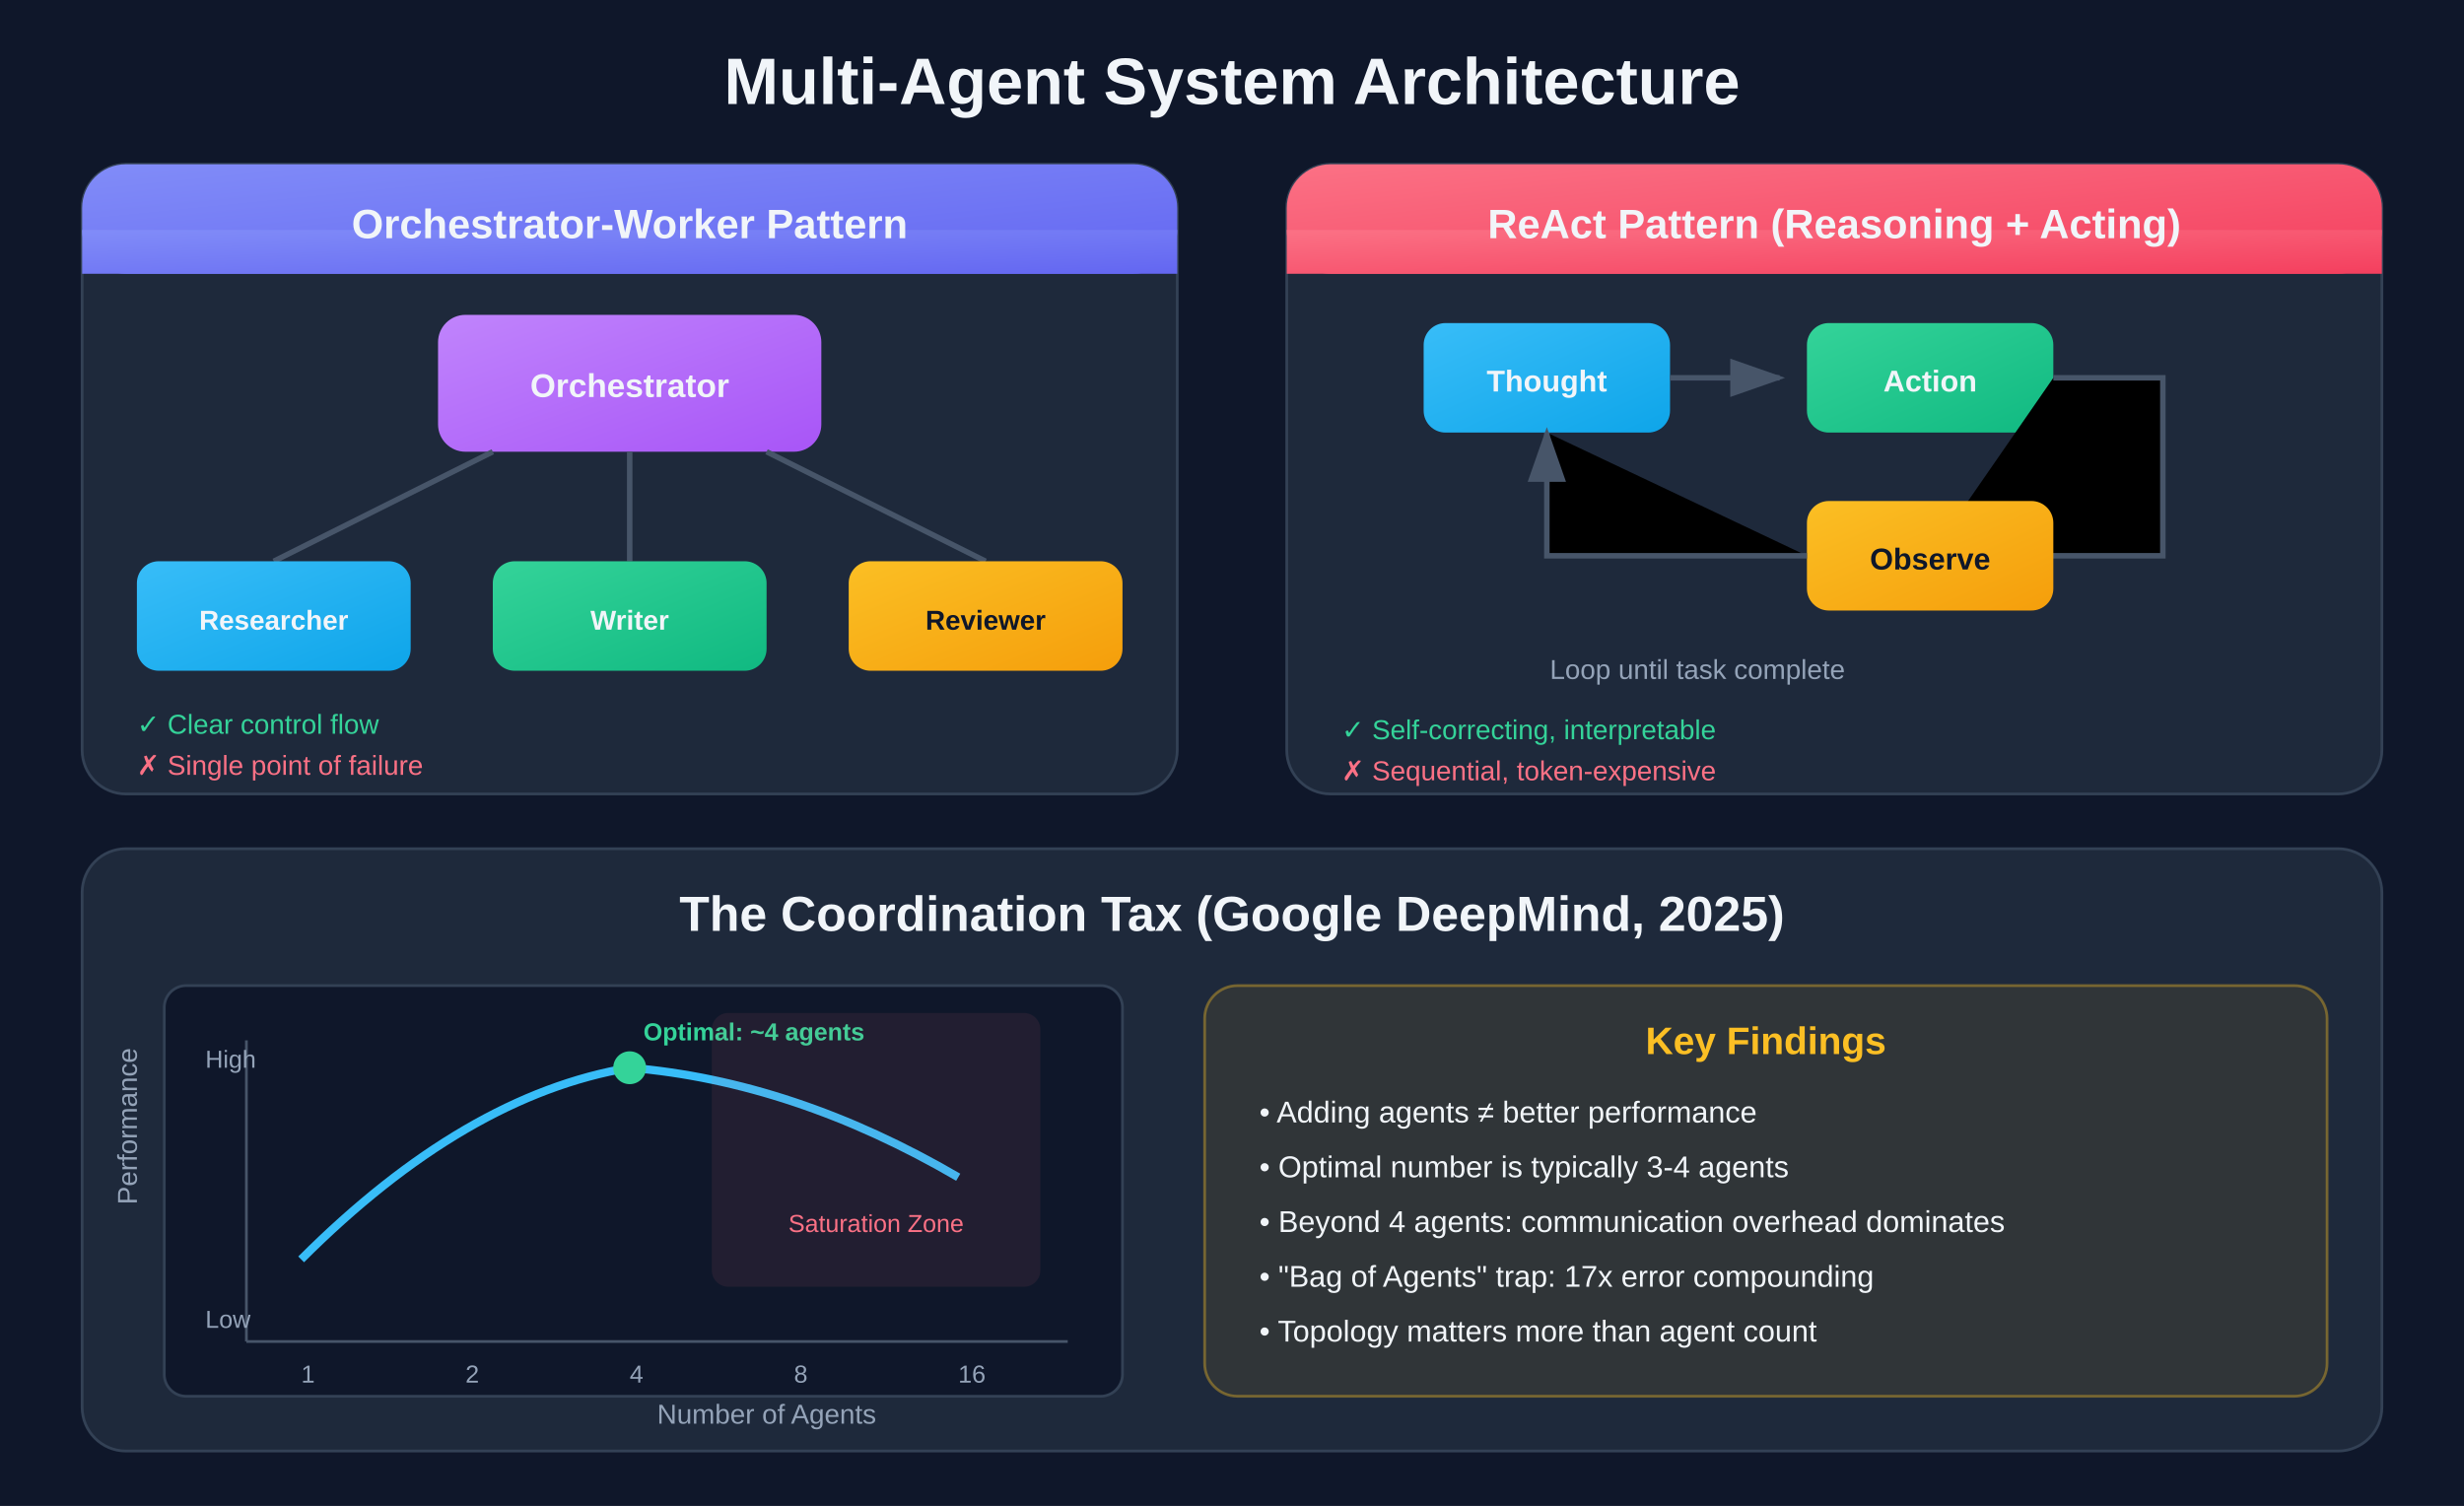
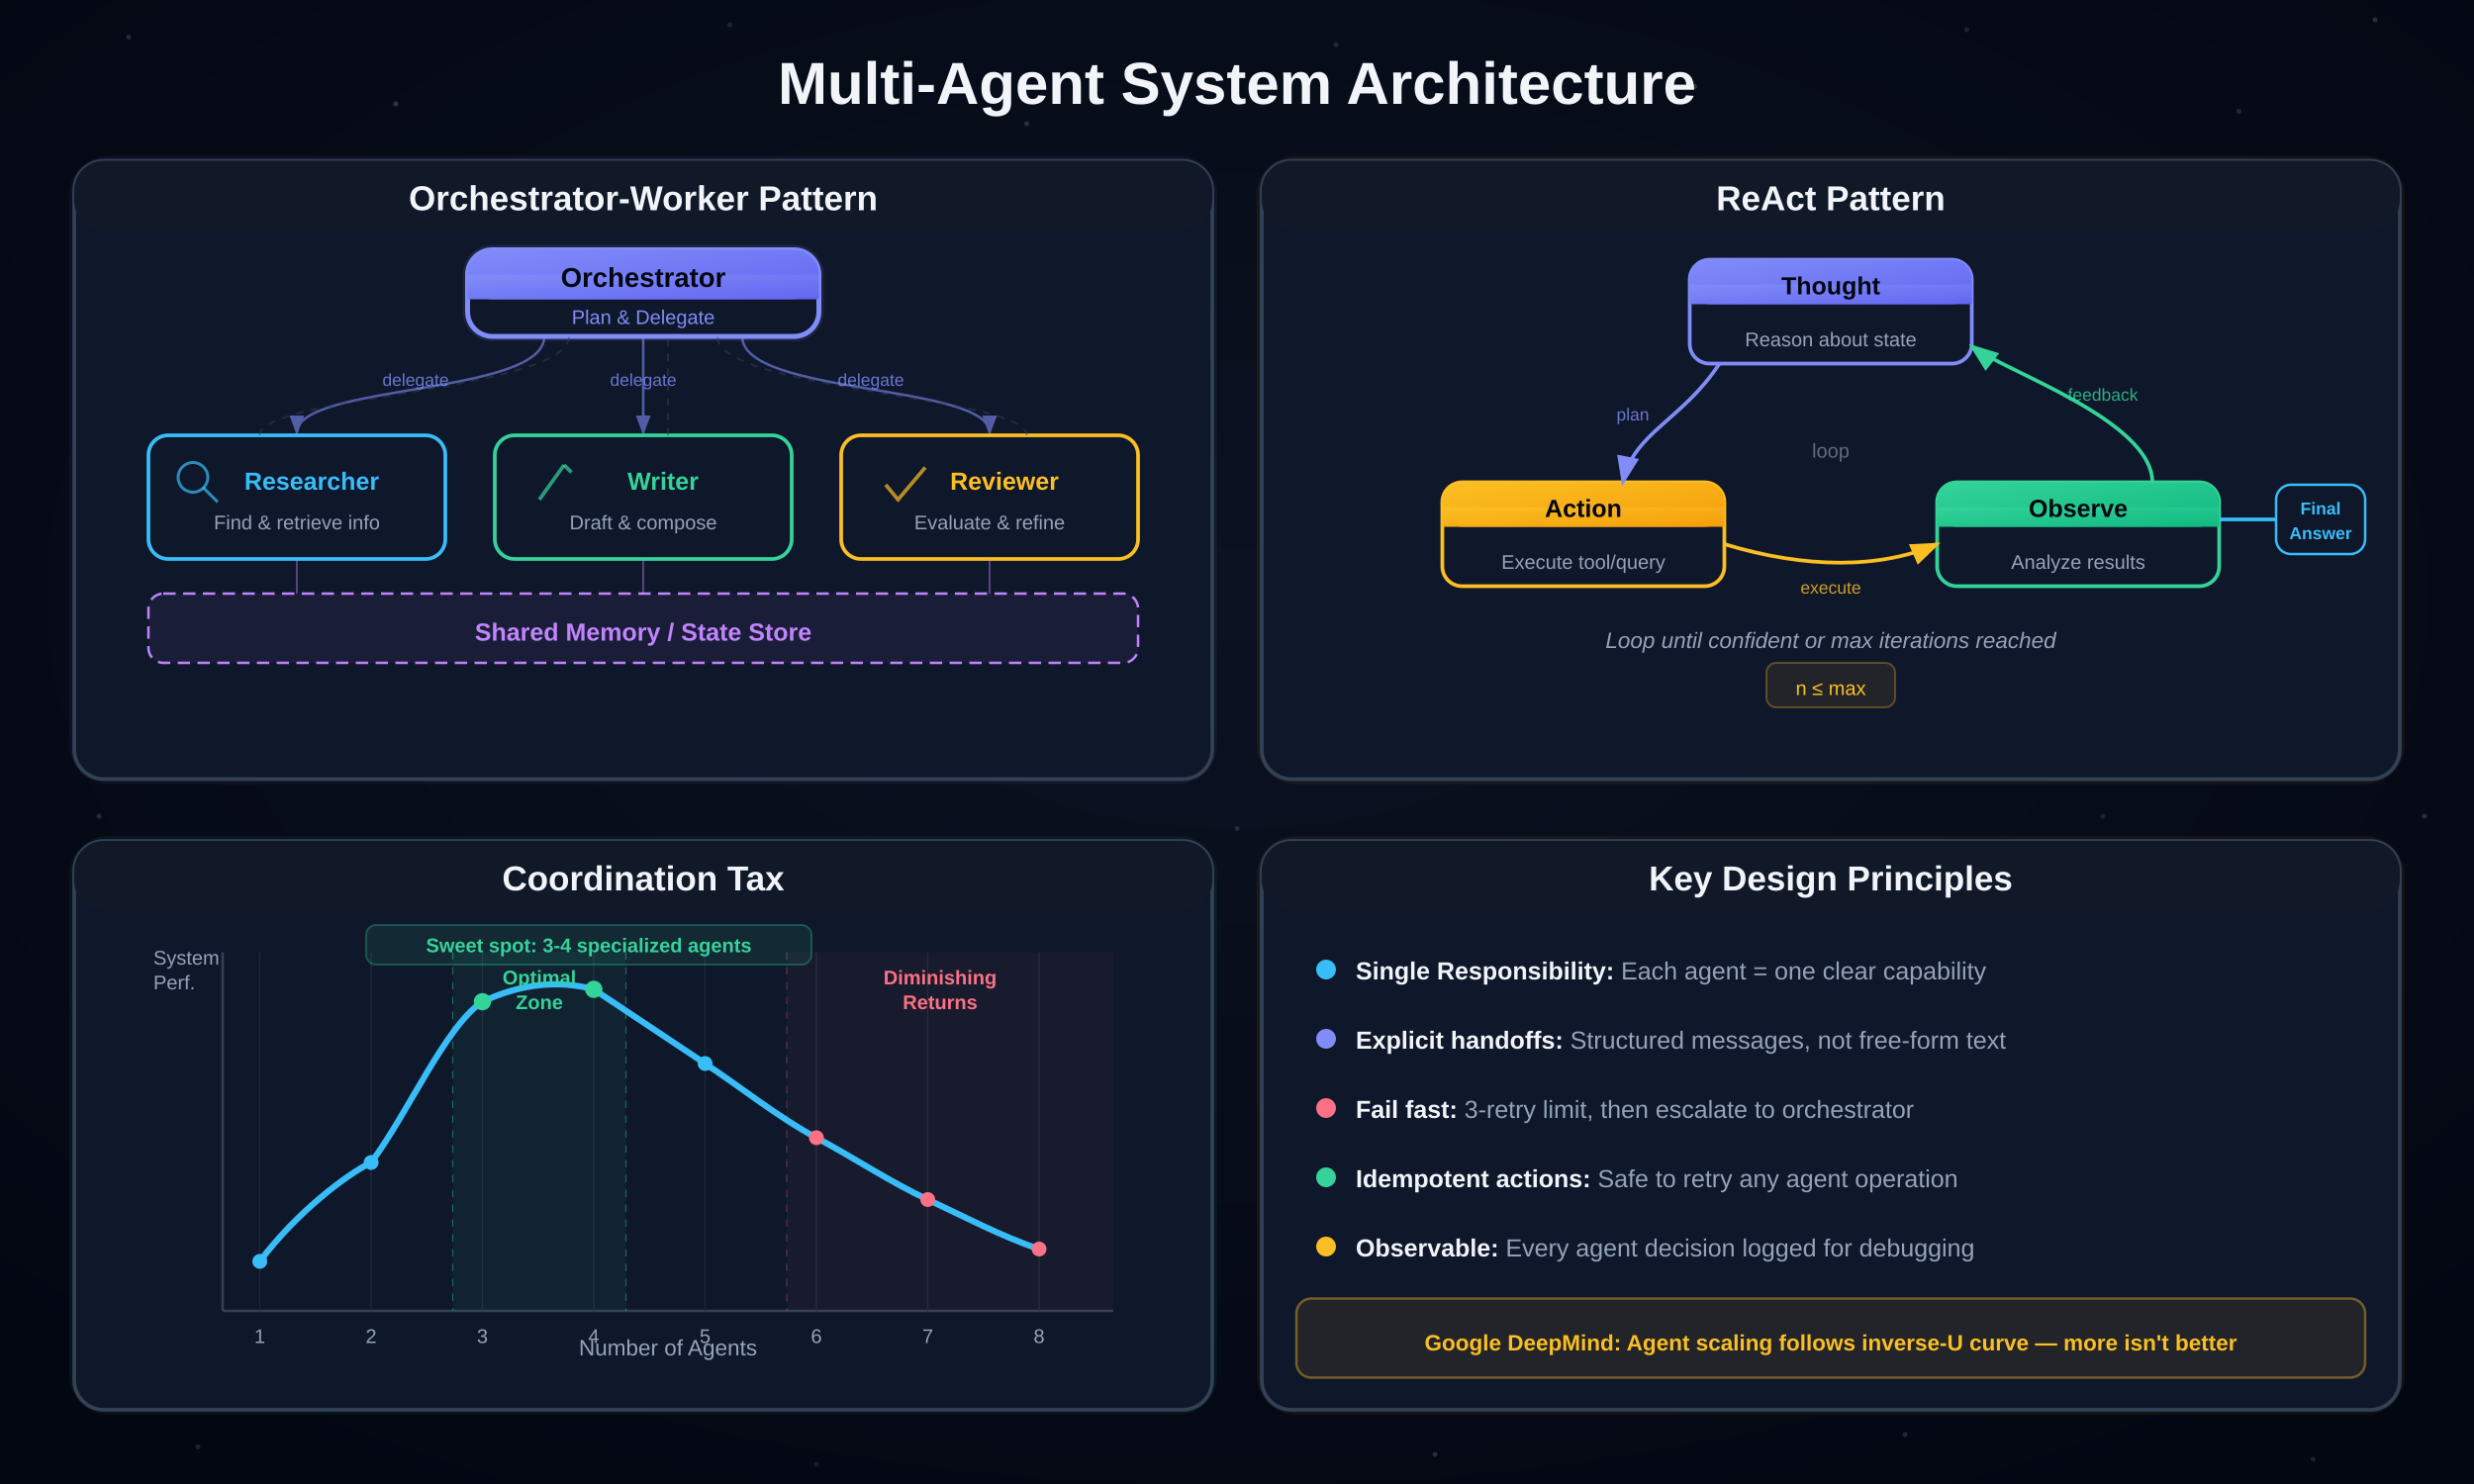
- <svg xmlns="http://www.w3.org/2000/svg" viewBox="0 0 900 550">
+ <svg xmlns="http://www.w3.org/2000/svg" viewBox="0 0 1000 600" width="1000" height="600">
  <defs>
-     <linearGradient id="darkGrad" x1="0%" y1="0%" x2="100%" y2="100%" gradientTransform="rotate(135)">
-       <stop offset="0%" style="stop-color:#0f172a;stop-opacity:1" />
-       <stop offset="100%" style="stop-color:#1e1b4b;stop-opacity:1" />
-     </linearGradient>
-     <linearGradient id="maPurple" x1="0%" y1="0%" x2="100%" y2="100%">
-       <stop offset="0%" style="stop-color:#c084fc;stop-opacity:1" />
-       <stop offset="100%" style="stop-color:#a855f7;stop-opacity:1" />
-     </linearGradient>
-     <linearGradient id="maSky" x1="0%" y1="0%" x2="100%" y2="100%">
-       <stop offset="0%" style="stop-color:#38bdf8;stop-opacity:1" />
-       <stop offset="100%" style="stop-color:#0ea5e9;stop-opacity:1" />
-     </linearGradient>
-     <linearGradient id="maEmerald" x1="0%" y1="0%" x2="100%" y2="100%">
-       <stop offset="0%" style="stop-color:#34d399;stop-opacity:1" />
-       <stop offset="100%" style="stop-color:#10b981;stop-opacity:1" />
-     </linearGradient>
-     <linearGradient id="maAmber" x1="0%" y1="0%" x2="100%" y2="100%">
-       <stop offset="0%" style="stop-color:#fbbf24;stop-opacity:1" />
-       <stop offset="100%" style="stop-color:#f59e0b;stop-opacity:1" />
-     </linearGradient>
-     <linearGradient id="maRose" x1="0%" y1="0%" x2="100%" y2="100%">
-       <stop offset="0%" style="stop-color:#fb7185;stop-opacity:1" />
-       <stop offset="100%" style="stop-color:#f43f5e;stop-opacity:1" />
-     </linearGradient>
-     <linearGradient id="maIndigo" x1="0%" y1="0%" x2="100%" y2="100%">
-       <stop offset="0%" style="stop-color:#818cf8;stop-opacity:1" />
-       <stop offset="100%" style="stop-color:#6366f1;stop-opacity:1" />
-     </linearGradient>
-     <marker id="maArrow" markerWidth="10" markerHeight="7" refX="9" refY="3.5" orient="auto">
-       <polygon points="0 0, 10 3.5, 0 7" fill="#475569" />
+     <radialGradient id="bgGrad" cx="50%" cy="40%" r="70%">
+       <stop offset="0%" stop-color="#0c1222" />
+       <stop offset="100%" stop-color="#030712" />
+     </radialGradient>
+     <linearGradient id="skyGrad" x1="0" y1="0" x2="1" y2="1">
+       <stop offset="0%" stop-color="#38bdf8" />
+       <stop offset="100%" stop-color="#0ea5e9" />
+     </linearGradient>
+     <linearGradient id="amberGrad" x1="0" y1="0" x2="1" y2="1">
+       <stop offset="0%" stop-color="#fbbf24" />
+       <stop offset="100%" stop-color="#f59e0b" />
+     </linearGradient>
+     <linearGradient id="emeraldGrad" x1="0" y1="0" x2="1" y2="1">
+       <stop offset="0%" stop-color="#34d399" />
+       <stop offset="100%" stop-color="#10b981" />
+     </linearGradient>
+     <linearGradient id="purpleGrad" x1="0" y1="0" x2="1" y2="1">
+       <stop offset="0%" stop-color="#c084fc" />
+       <stop offset="100%" stop-color="#a855f7" />
+     </linearGradient>
+     <linearGradient id="indigoGrad" x1="0" y1="0" x2="1" y2="1">
+       <stop offset="0%" stop-color="#818cf8" />
+       <stop offset="100%" stop-color="#6366f1" />
+     </linearGradient>
+     <linearGradient id="roseGrad" x1="0" y1="0" x2="1" y2="1">
+       <stop offset="0%" stop-color="#fb7185" />
+       <stop offset="100%" stop-color="#f43f5e" />
+     </linearGradient>
+     <marker id="arrowGrey" markerWidth="8" markerHeight="6" refX="7" refY="3" orient="auto">
+       <path d="M0,0 L8,3 L0,6 Z" fill="#334155" />
+     </marker>
+     <marker id="arrowIndigo" markerWidth="8" markerHeight="6" refX="7" refY="3" orient="auto">
+       <path d="M0,0 L8,3 L0,6 Z" fill="#818cf8" />
+     </marker>
+     <marker id="arrowSky" markerWidth="8" markerHeight="6" refX="7" refY="3" orient="auto">
+       <path d="M0,0 L8,3 L0,6 Z" fill="#38bdf8" />
+     </marker>
+     <marker id="arrowAmber" markerWidth="8" markerHeight="6" refX="7" refY="3" orient="auto">
+       <path d="M0,0 L8,3 L0,6 Z" fill="#fbbf24" />
+     </marker>
+     <marker id="arrowEmerald" markerWidth="8" markerHeight="6" refX="7" refY="3" orient="auto">
+       <path d="M0,0 L8,3 L0,6 Z" fill="#34d399" />
    </marker>
  </defs>
-   <rect width="900" height="550" fill="#0f172a" />
-   <rect width="900" height="550" fill="url(#darkGrad)" />
-   <text x="450" y="38" text-anchor="middle" font-family="Arial, sans-serif" font-size="24" font-weight="bold" fill="#f1f5f9">Multi-Agent System Architecture</text>
-   <rect x="30" y="60" width="400" height="230" rx="16" fill="#1e293b" stroke="#334155" stroke-width="1" />
-   <rect x="30" y="60" width="400" height="40" rx="16" fill="url(#maIndigo)" />
-   <rect x="30" y="84" width="400" height="16" fill="url(#maIndigo)" />
-   <text x="230" y="87" text-anchor="middle" font-family="Arial, sans-serif" font-size="15" fill="#f1f5f9" font-weight="bold">Orchestrator-Worker Pattern</text>
-   <rect x="160" y="115" width="140" height="50" rx="10" fill="url(#maPurple)" />
-   <text x="230" y="145" text-anchor="middle" font-family="Arial, sans-serif" font-size="12" fill="#f1f5f9" font-weight="bold">Orchestrator</text>
-   <path d="M180 165 L100 205" stroke="#475569" stroke-width="2" />
-   <path d="M230 165 L230 205" stroke="#475569" stroke-width="2" />
-   <path d="M280 165 L360 205" stroke="#475569" stroke-width="2" />
-   <rect x="50" y="205" width="100" height="40" rx="8" fill="url(#maSky)" />
-   <text x="100" y="230" text-anchor="middle" font-family="Arial, sans-serif" font-size="10" fill="#f1f5f9" font-weight="bold">Researcher</text>
-   <rect x="180" y="205" width="100" height="40" rx="8" fill="url(#maEmerald)" />
-   <text x="230" y="230" text-anchor="middle" font-family="Arial, sans-serif" font-size="10" fill="#f1f5f9" font-weight="bold">Writer</text>
-   <rect x="310" y="205" width="100" height="40" rx="8" fill="url(#maAmber)" />
-   <text x="360" y="230" text-anchor="middle" font-family="Arial, sans-serif" font-size="10" fill="#0f172a" font-weight="bold">Reviewer</text>
-   <text x="50" y="268" font-family="Arial, sans-serif" font-size="10" fill="#34d399">✓ Clear control flow</text>
-   <text x="50" y="283" font-family="Arial, sans-serif" font-size="10" fill="#fb7185">✗ Single point of failure</text>
-   <rect x="470" y="60" width="400" height="230" rx="16" fill="#1e293b" stroke="#334155" stroke-width="1" />
-   <rect x="470" y="60" width="400" height="40" rx="16" fill="url(#maRose)" />
-   <rect x="470" y="84" width="400" height="16" fill="url(#maRose)" />
-   <text x="670" y="87" text-anchor="middle" font-family="Arial, sans-serif" font-size="15" fill="#f1f5f9" font-weight="bold">ReAct Pattern (Reasoning + Acting)</text>
-   <rect x="520" y="118" width="90" height="40" rx="8" fill="url(#maSky)" />
-   <text x="565" y="143" text-anchor="middle" font-family="Arial, sans-serif" font-size="11" fill="#f1f5f9" font-weight="bold">Thought</text>
-   <path d="M610 138 L650 138" stroke="#475569" stroke-width="2" marker-end="url(#maArrow)" />
-   <rect x="660" y="118" width="90" height="40" rx="8" fill="url(#maEmerald)" />
-   <text x="705" y="143" text-anchor="middle" font-family="Arial, sans-serif" font-size="11" fill="#f1f5f9" font-weight="bold">Action</text>
-   <path d="M750 138 L790 138 L790 203 L705 203" stroke="#475569" stroke-width="2" marker-end="url(#maArrow)" />
-   <rect x="660" y="183" width="90" height="40" rx="8" fill="url(#maAmber)" />
-   <text x="705" y="208" text-anchor="middle" font-family="Arial, sans-serif" font-size="11" fill="#0f172a" font-weight="bold">Observe</text>
-   <path d="M660 203 L565 203 L565 158" stroke="#475569" stroke-width="2" marker-end="url(#maArrow)" />
-   <text x="620" y="248" text-anchor="middle" font-family="Arial, sans-serif" font-size="10" fill="#94a3b8">Loop until task complete</text>
-   <text x="490" y="270" font-family="Arial, sans-serif" font-size="10" fill="#34d399">✓ Self-correcting, interpretable</text>
-   <text x="490" y="285" font-family="Arial, sans-serif" font-size="10" fill="#fb7185">✗ Sequential, token-expensive</text>
-   <rect x="30" y="310" width="840" height="220" rx="16" fill="#1e293b" stroke="#334155" stroke-width="1" />
-   <text x="450" y="340" text-anchor="middle" font-family="Arial, sans-serif" font-size="18" fill="#f1f5f9" font-weight="bold">The Coordination Tax (Google DeepMind, 2025)</text>
-   <rect x="60" y="360" width="350" height="150" fill="#0f172a" stroke="#334155" stroke-width="1" rx="8" />
-   <line x1="90" y1="380" x2="90" y2="490" stroke="#475569" stroke-width="1" />
-   <text x="75" y="390" font-family="Arial, sans-serif" font-size="9" fill="#94a3b8">High</text>
-   <text x="75" y="485" font-family="Arial, sans-serif" font-size="9" fill="#94a3b8">Low</text>
-   <text x="50" y="440" font-family="Arial, sans-serif" font-size="10" fill="#94a3b8" transform="rotate(-90, 50, 440)">Performance</text>
-   <line x1="90" y1="490" x2="390" y2="490" stroke="#475569" stroke-width="1" />
-   <text x="110" y="505" font-family="Arial, sans-serif" font-size="9" fill="#94a3b8">1</text>
-   <text x="170" y="505" font-family="Arial, sans-serif" font-size="9" fill="#94a3b8">2</text>
-   <text x="230" y="505" font-family="Arial, sans-serif" font-size="9" fill="#94a3b8">4</text>
-   <text x="290" y="505" font-family="Arial, sans-serif" font-size="9" fill="#94a3b8">8</text>
-   <text x="350" y="505" font-family="Arial, sans-serif" font-size="9" fill="#94a3b8">16</text>
-   <text x="240" y="520" font-family="Arial, sans-serif" font-size="10" fill="#94a3b8">Number of Agents</text>
-   <path d="M110 460 Q170 400 230 390 Q290 395 350 430" stroke="#38bdf8" stroke-width="3" fill="none" />
-   <circle cx="230" cy="390" r="6" fill="#34d399" />
-   <text x="235" y="380" font-family="Arial, sans-serif" font-size="9" fill="#34d399" font-weight="bold">Optimal: ~4 agents</text>
-   <rect x="260" y="370" width="120" height="100" fill="#fb718515" rx="6" />
-   <text x="320" y="450" text-anchor="middle" font-family="Arial, sans-serif" font-size="9" fill="#fb7185">Saturation Zone</text>
-   <rect x="440" y="360" width="410" height="150" rx="12" fill="#fbbf2415" stroke="#fbbf2460" stroke-width="1" />
-   <text x="645" y="385" text-anchor="middle" font-family="Arial, sans-serif" font-size="14" fill="#fbbf24" font-weight="bold">Key Findings</text>
-   <text x="460" y="410" font-family="Arial, sans-serif" font-size="11" fill="#f1f5f9">• Adding agents ≠ better performance</text>
-   <text x="460" y="430" font-family="Arial, sans-serif" font-size="11" fill="#f1f5f9">• Optimal number is typically 3-4 agents</text>
-   <text x="460" y="450" font-family="Arial, sans-serif" font-size="11" fill="#f1f5f9">• Beyond 4 agents: communication overhead dominates</text>
-   <text x="460" y="470" font-family="Arial, sans-serif" font-size="11" fill="#f1f5f9">• "Bag of Agents" trap: 17x error compounding</text>
-   <text x="460" y="490" font-family="Arial, sans-serif" font-size="11" fill="#f1f5f9">• Topology matters more than agent count</text>
+   <rect width="1000" height="600" fill="url(#bgGrad)" />
+   <circle cx="52" cy="15" r="1" fill="#f1f5f9" opacity="0.14" />
+   <circle cx="160" cy="42" r="1" fill="#f1f5f9" opacity="0.18" />
+   <circle cx="295" cy="10" r="1" fill="#f1f5f9" opacity="0.11" />
+   <circle cx="415" cy="50" r="1" fill="#f1f5f9" opacity="0.15" />
+   <circle cx="540" cy="18" r="1" fill="#f1f5f9" opacity="0.12" />
+   <circle cx="685" cy="35" r="1" fill="#f1f5f9" opacity="0.17" />
+   <circle cx="795" cy="12" r="1" fill="#f1f5f9" opacity="0.10" />
+   <circle cx="905" cy="45" r="1" fill="#f1f5f9" opacity="0.13" />
+   <circle cx="960" cy="8" r="1" fill="#f1f5f9" opacity="0.16" />
+   <circle cx="80" cy="585" r="1" fill="#f1f5f9" opacity="0.12" />
+   <circle cx="330" cy="592" r="1" fill="#f1f5f9" opacity="0.10" />
+   <circle cx="580" cy="588" r="1" fill="#f1f5f9" opacity="0.15" />
+   <circle cx="770" cy="580" r="1" fill="#f1f5f9" opacity="0.13" />
+   <circle cx="935" cy="590" r="1" fill="#f1f5f9" opacity="0.11" />
+   <circle cx="40" cy="330" r="1" fill="#f1f5f9" opacity="0.14" />
+   <circle cx="980" cy="330" r="1" fill="#f1f5f9" opacity="0.16" />
+   <circle cx="500" cy="335" r="1" fill="#f1f5f9" opacity="0.12" />
+   <circle cx="850" cy="330" r="1" fill="#f1f5f9" opacity="0.10" />
+   <text x="500" y="42" text-anchor="middle" font-family="Arial, sans-serif" font-size="24" font-weight="bold" fill="#f1f5f9">Multi-Agent System Architecture</text>
+   <rect x="28" y="63" width="464" height="254" rx="16" fill="#818cf8" opacity="0.06" />
+   <rect x="30" y="65" width="460" height="250" rx="12" fill="#0f172a" stroke="#334155" stroke-width="1.5" />
+   <rect x="30" y="65" width="460" height="28" rx="12" fill="#111827" />
+   <text x="260" y="85" text-anchor="middle" font-family="Arial, sans-serif" font-size="14" font-weight="bold" fill="#f1f5f9">Orchestrator-Worker Pattern</text>
+   <rect x="187" y="99" width="146" height="39" rx="12" fill="#818cf8" opacity="0.12" />
+   <rect x="189" y="101" width="142" height="35" rx="10" fill="#0f172a" stroke="#818cf8" stroke-width="2" />
+   <rect x="189" y="101" width="142" height="20" rx="10" fill="url(#indigoGrad)" />
+   <rect x="189" y="111" width="142" height="10" fill="url(#indigoGrad)" />
+   <text x="260" y="116" text-anchor="middle" font-family="Arial, sans-serif" font-size="11" font-weight="bold" fill="#030712">Orchestrator</text>
+   <text x="260" y="131" text-anchor="middle" font-family="Arial, sans-serif" font-size="8" fill="#818cf8">Plan &amp; Delegate</text>
+   <path d="M 220,136 C 220,160 120,155 120,175" fill="none" stroke="#818cf8" stroke-width="1" opacity="0.6" marker-end="url(#arrowIndigo)" />
+   <path d="M 260,136 L 260,175" fill="none" stroke="#818cf8" stroke-width="1" opacity="0.6" marker-end="url(#arrowIndigo)" />
+   <path d="M 300,136 C 300,160 400,155 400,175" fill="none" stroke="#818cf8" stroke-width="1" opacity="0.6" marker-end="url(#arrowIndigo)" />
+   <rect x="60" y="176" width="120" height="50" rx="8" fill="#0f172a" stroke="#38bdf8" stroke-width="1.5" />
+   <circle cx="78" cy="193" r="6" fill="none" stroke="#38bdf8" stroke-width="1.2" opacity="0.7" />
+   <line x1="82" y1="197" x2="88" y2="203" stroke="#38bdf8" stroke-width="1.2" opacity="0.7" />
+   <text x="126" y="198" text-anchor="middle" font-family="Arial, sans-serif" font-size="10" font-weight="bold" fill="#38bdf8">Researcher</text>
+   <text x="120" y="214" text-anchor="middle" font-family="Arial, sans-serif" font-size="8" fill="#94a3b8">Find &amp; retrieve info</text>
+   <rect x="200" y="176" width="120" height="50" rx="8" fill="#0f172a" stroke="#34d399" stroke-width="1.5" />
+   <line x1="218" y1="202" x2="228" y2="188" stroke="#34d399" stroke-width="1.5" opacity="0.7" />
+   <line x1="228" y1="188" x2="231" y2="191" stroke="#34d399" stroke-width="1.5" opacity="0.7" />
+   <text x="268" y="198" text-anchor="middle" font-family="Arial, sans-serif" font-size="10" font-weight="bold" fill="#34d399">Writer</text>
+   <text x="260" y="214" text-anchor="middle" font-family="Arial, sans-serif" font-size="8" fill="#94a3b8">Draft &amp; compose</text>
+   <rect x="340" y="176" width="120" height="50" rx="8" fill="#0f172a" stroke="#fbbf24" stroke-width="1.5" />
+   <polyline points="358,196 363,202 374,189" fill="none" stroke="#fbbf24" stroke-width="1.5" opacity="0.7" />
+   <text x="406" y="198" text-anchor="middle" font-family="Arial, sans-serif" font-size="10" font-weight="bold" fill="#fbbf24">Reviewer</text>
+   <text x="400" y="214" text-anchor="middle" font-family="Arial, sans-serif" font-size="8" fill="#94a3b8">Evaluate &amp; refine</text>
+   <path d="M 105,176 C 105,160 230,158 230,136" fill="none" stroke="#334155" stroke-width="0.8" stroke-dasharray="3,3" opacity="0.5" />
+   <path d="M 270,176 L 270,136" fill="none" stroke="#334155" stroke-width="0.8" stroke-dasharray="3,3" opacity="0.5" />
+   <path d="M 415,176 C 415,160 290,158 290,136" fill="none" stroke="#334155" stroke-width="0.8" stroke-dasharray="3,3" opacity="0.5" />
+   <rect x="60" y="240" width="400" height="28" rx="6" fill="#0f172a" stroke="#c084fc" stroke-width="1" stroke-dasharray="5,3" />
+   <rect x="60" y="240" width="400" height="28" rx="6" fill="#c084fc" fill-opacity="0.06" />
+   <text x="260" y="259" text-anchor="middle" font-family="Arial, sans-serif" font-size="10" font-weight="bold" fill="#c084fc">Shared Memory / State Store</text>
+   <line x1="120" y1="226" x2="120" y2="240" stroke="#c084fc" stroke-width="0.8" opacity="0.4" />
+   <line x1="260" y1="226" x2="260" y2="240" stroke="#c084fc" stroke-width="0.8" opacity="0.4" />
+   <line x1="400" y1="226" x2="400" y2="240" stroke="#c084fc" stroke-width="0.8" opacity="0.4" />
+   <text x="168" y="156" text-anchor="middle" font-family="Arial, sans-serif" font-size="7" fill="#818cf8" opacity="0.8">delegate</text>
+   <text x="260" y="156" text-anchor="middle" font-family="Arial, sans-serif" font-size="7" fill="#818cf8" opacity="0.8">delegate</text>
+   <text x="352" y="156" text-anchor="middle" font-family="Arial, sans-serif" font-size="7" fill="#818cf8" opacity="0.8">delegate</text>
+   <rect x="508" y="63" width="464" height="254" rx="16" fill="#fbbf24" opacity="0.06" />
+   <rect x="510" y="65" width="460" height="250" rx="12" fill="#0f172a" stroke="#334155" stroke-width="1.5" />
+   <rect x="510" y="65" width="460" height="28" rx="12" fill="#111827" />
+   <text x="740" y="85" text-anchor="middle" font-family="Arial, sans-serif" font-size="14" font-weight="bold" fill="#f1f5f9">ReAct Pattern</text>
+   <rect x="683" y="105" width="114" height="42" rx="8" fill="#0f172a" stroke="#818cf8" stroke-width="1.5" />
+   <rect x="683" y="105" width="114" height="18" rx="8" fill="url(#indigoGrad)" />
+   <rect x="683" y="115" width="114" height="8" fill="url(#indigoGrad)" />
+   <text x="740" y="119" text-anchor="middle" font-family="Arial, sans-serif" font-size="10" font-weight="bold" fill="#030712">Thought</text>
+   <text x="740" y="140" text-anchor="middle" font-family="Arial, sans-serif" font-size="8" fill="#94a3b8">Reason about state</text>
+   <rect x="583" y="195" width="114" height="42" rx="8" fill="#0f172a" stroke="#fbbf24" stroke-width="1.5" />
+   <rect x="583" y="195" width="114" height="18" rx="8" fill="url(#amberGrad)" />
+   <rect x="583" y="205" width="114" height="8" fill="url(#amberGrad)" />
+   <text x="640" y="209" text-anchor="middle" font-family="Arial, sans-serif" font-size="10" font-weight="bold" fill="#030712">Action</text>
+   <text x="640" y="230" text-anchor="middle" font-family="Arial, sans-serif" font-size="8" fill="#94a3b8">Execute tool/query</text>
+   <rect x="783" y="195" width="114" height="42" rx="8" fill="#0f172a" stroke="#34d399" stroke-width="1.5" />
+   <rect x="783" y="195" width="114" height="18" rx="8" fill="url(#emeraldGrad)" />
+   <rect x="783" y="205" width="114" height="8" fill="url(#emeraldGrad)" />
+   <text x="840" y="209" text-anchor="middle" font-family="Arial, sans-serif" font-size="10" font-weight="bold" fill="#030712">Observe</text>
+   <text x="840" y="230" text-anchor="middle" font-family="Arial, sans-serif" font-size="8" fill="#94a3b8">Analyze results</text>
+   <path d="M 695,147 C 680,170 660,175 656,195" fill="none" stroke="#818cf8" stroke-width="1.5" marker-end="url(#arrowIndigo)" />
+   <text x="660" y="170" text-anchor="middle" font-family="Arial, sans-serif" font-size="7" fill="#818cf8" opacity="0.8">plan</text>
+   <path d="M 697,220 C 730,230 760,230 783,220" fill="none" stroke="#fbbf24" stroke-width="1.5" marker-end="url(#arrowAmber)" />
+   <text x="740" y="240" text-anchor="middle" font-family="Arial, sans-serif" font-size="7" fill="#fbbf24" opacity="0.8">execute</text>
+   <path d="M 870,195 C 870,170 810,150 797,140" fill="none" stroke="#34d399" stroke-width="1.5" marker-end="url(#arrowEmerald)" />
+   <text x="850" y="162" text-anchor="middle" font-family="Arial, sans-serif" font-size="7" fill="#34d399" opacity="0.8">feedback</text>
+   <text x="740" y="185" text-anchor="middle" font-family="Arial, sans-serif" font-size="8" fill="#94a3b8" opacity="0.6">loop</text>
+   <line x1="897" y1="210" x2="945" y2="210" stroke="#38bdf8" stroke-width="1.5" marker-end="url(#arrowSky)" />
+   <rect x="920" y="196" width="36" height="28" rx="6" fill="#0f172a" stroke="#38bdf8" stroke-width="1" />
+   <text x="938" y="208" text-anchor="middle" font-family="Arial, sans-serif" font-size="7" font-weight="bold" fill="#38bdf8">Final</text>
+   <text x="938" y="218" text-anchor="middle" font-family="Arial, sans-serif" font-size="7" font-weight="bold" fill="#38bdf8">Answer</text>
+   <text x="740" y="262" text-anchor="middle" font-family="Arial, sans-serif" font-size="9" fill="#94a3b8" font-style="italic">Loop until confident or max iterations reached</text>
+   <rect x="714" y="268" width="52" height="18" rx="4" fill="#fbbf24" fill-opacity="0.08" stroke="#fbbf24" stroke-opacity="0.3" stroke-width="0.8" />
+   <text x="740" y="281" text-anchor="middle" font-family="Arial, sans-serif" font-size="8" fill="#fbbf24">n ≤ max</text>
+   <rect x="28" y="338" width="464" height="234" rx="16" fill="#34d399" opacity="0.06" />
+   <rect x="30" y="340" width="460" height="230" rx="12" fill="#0f172a" stroke="#334155" stroke-width="1.5" />
+   <rect x="30" y="340" width="460" height="28" rx="12" fill="#111827" />
+   <text x="260" y="360" text-anchor="middle" font-family="Arial, sans-serif" font-size="14" font-weight="bold" fill="#f1f5f9">Coordination Tax</text>
+   <line x1="90" y1="385" x2="90" y2="530" stroke="#334155" stroke-width="1" />
+   <text x="62" y="390" font-family="Arial, sans-serif" font-size="8" fill="#94a3b8">System</text>
+   <text x="62" y="400" font-family="Arial, sans-serif" font-size="8" fill="#94a3b8">Perf.</text>
+   <line x1="90" y1="530" x2="450" y2="530" stroke="#334155" stroke-width="1" />
+   <text x="270" y="548" text-anchor="middle" font-family="Arial, sans-serif" font-size="9" fill="#94a3b8">Number of Agents</text>
+   <text x="105" y="543" text-anchor="middle" font-family="Arial, sans-serif" font-size="8" fill="#94a3b8">1</text>
+   <text x="150" y="543" text-anchor="middle" font-family="Arial, sans-serif" font-size="8" fill="#94a3b8">2</text>
+   <text x="195" y="543" text-anchor="middle" font-family="Arial, sans-serif" font-size="8" fill="#94a3b8">3</text>
+   <text x="240" y="543" text-anchor="middle" font-family="Arial, sans-serif" font-size="8" fill="#94a3b8">4</text>
+   <text x="285" y="543" text-anchor="middle" font-family="Arial, sans-serif" font-size="8" fill="#94a3b8">5</text>
+   <text x="330" y="543" text-anchor="middle" font-family="Arial, sans-serif" font-size="8" fill="#94a3b8">6</text>
+   <text x="375" y="543" text-anchor="middle" font-family="Arial, sans-serif" font-size="8" fill="#94a3b8">7</text>
+   <text x="420" y="543" text-anchor="middle" font-family="Arial, sans-serif" font-size="8" fill="#94a3b8">8</text>
+   <line x1="105" y1="530" x2="105" y2="385" stroke="#1e293b" stroke-width="0.5" />
+   <line x1="150" y1="530" x2="150" y2="385" stroke="#1e293b" stroke-width="0.5" />
+   <line x1="195" y1="530" x2="195" y2="385" stroke="#1e293b" stroke-width="0.5" />
+   <line x1="240" y1="530" x2="240" y2="385" stroke="#1e293b" stroke-width="0.5" />
+   <line x1="285" y1="530" x2="285" y2="385" stroke="#1e293b" stroke-width="0.5" />
+   <line x1="330" y1="530" x2="330" y2="385" stroke="#1e293b" stroke-width="0.5" />
+   <line x1="375" y1="530" x2="375" y2="385" stroke="#1e293b" stroke-width="0.5" />
+   <line x1="420" y1="530" x2="420" y2="385" stroke="#1e293b" stroke-width="0.5" />
+   <rect x="183" y="385" width="70" height="145" rx="0" fill="#34d399" fill-opacity="0.06" />
+   <line x1="183" y1="385" x2="183" y2="530" stroke="#34d399" stroke-width="0.5" stroke-dasharray="3,3" opacity="0.4" />
+   <line x1="253" y1="385" x2="253" y2="530" stroke="#34d399" stroke-width="0.5" stroke-dasharray="3,3" opacity="0.4" />
+   <rect x="318" y="385" width="132" height="145" rx="0" fill="#fb7185" fill-opacity="0.04" />
+   <line x1="318" y1="385" x2="318" y2="530" stroke="#fb7185" stroke-width="0.5" stroke-dasharray="3,3" opacity="0.3" />
+   <path d="M 105,510 C 120,490 140,475 150,470 C 165,450 180,415 195,405 C 210,398 225,396 240,400 C 255,410 270,420 285,430 C 300,440 315,452 330,460 C 345,468 360,478 375,485 C 390,492 405,500 420,505" fill="none" stroke="#38bdf8" stroke-width="2.5" />
+   <circle cx="105" cy="510" r="3" fill="#38bdf8" />
+   <circle cx="150" cy="470" r="3" fill="#38bdf8" />
+   <circle cx="195" cy="405" r="3.5" fill="#34d399" />
+   <circle cx="240" cy="400" r="3.5" fill="#34d399" />
+   <circle cx="285" cy="430" r="3" fill="#38bdf8" />
+   <circle cx="330" cy="460" r="3" fill="#fb7185" />
+   <circle cx="375" cy="485" r="3" fill="#fb7185" />
+   <circle cx="420" cy="505" r="3" fill="#fb7185" />
+   <text x="218" y="398" text-anchor="middle" font-family="Arial, sans-serif" font-size="8" font-weight="bold" fill="#34d399">Optimal</text>
+   <text x="218" y="408" text-anchor="middle" font-family="Arial, sans-serif" font-size="8" font-weight="bold" fill="#34d399">Zone</text>
+   <text x="380" y="398" text-anchor="middle" font-family="Arial, sans-serif" font-size="8" font-weight="bold" fill="#fb7185">Diminishing</text>
+   <text x="380" y="408" text-anchor="middle" font-family="Arial, sans-serif" font-size="8" font-weight="bold" fill="#fb7185">Returns</text>
+   <rect x="148" y="374" width="180" height="16" rx="4" fill="#34d399" fill-opacity="0.1" stroke="#34d399" stroke-opacity="0.3" stroke-width="0.8" />
+   <text x="238" y="385" text-anchor="middle" font-family="Arial, sans-serif" font-size="8" font-weight="bold" fill="#34d399">Sweet spot: 3-4 specialized agents</text>
+   <rect x="508" y="338" width="464" height="234" rx="16" fill="#fbbf24" opacity="0.06" />
+   <rect x="510" y="340" width="460" height="230" rx="12" fill="#0f172a" stroke="#334155" stroke-width="1.5" />
+   <rect x="510" y="340" width="460" height="28" rx="12" fill="#111827" />
+   <text x="740" y="360" text-anchor="middle" font-family="Arial, sans-serif" font-size="14" font-weight="bold" fill="#f1f5f9">Key Design Principles</text>
+   <circle cx="536" cy="392" r="4" fill="#38bdf8" />
+   <text x="548" y="396" font-family="Arial, sans-serif" font-size="10" fill="#f1f5f9">
+     <tspan font-weight="bold">Single Responsibility:</tspan>
+     <tspan fill="#94a3b8"> Each agent = one clear capability</tspan>
+   </text>
+   <circle cx="536" cy="420" r="4" fill="#818cf8" />
+   <text x="548" y="424" font-family="Arial, sans-serif" font-size="10" fill="#f1f5f9">
+     <tspan font-weight="bold">Explicit handoffs:</tspan>
+     <tspan fill="#94a3b8"> Structured messages, not free-form text</tspan>
+   </text>
+   <circle cx="536" cy="448" r="4" fill="#fb7185" />
+   <text x="548" y="452" font-family="Arial, sans-serif" font-size="10" fill="#f1f5f9">
+     <tspan font-weight="bold">Fail fast:</tspan>
+     <tspan fill="#94a3b8"> 3-retry limit, then escalate to orchestrator</tspan>
+   </text>
+   <circle cx="536" cy="476" r="4" fill="#34d399" />
+   <text x="548" y="480" font-family="Arial, sans-serif" font-size="10" fill="#f1f5f9">
+     <tspan font-weight="bold">Idempotent actions:</tspan>
+     <tspan fill="#94a3b8"> Safe to retry any agent operation</tspan>
+   </text>
+   <circle cx="536" cy="504" r="4" fill="#fbbf24" />
+   <text x="548" y="508" font-family="Arial, sans-serif" font-size="10" fill="#f1f5f9">
+     <tspan font-weight="bold">Observable:</tspan>
+     <tspan fill="#94a3b8"> Every agent decision logged for debugging</tspan>
+   </text>
+   <rect x="524" y="525" width="432" height="32" rx="6" fill="#fbbf24" fill-opacity="0.08" stroke="#fbbf24" stroke-opacity="0.4" stroke-width="1" />
+   <text x="740" y="546" text-anchor="middle" font-family="Arial, sans-serif" font-size="9" font-weight="bold" fill="#fbbf24">Google DeepMind: Agent scaling follows inverse-U curve — more isn't better</text>
</svg>
